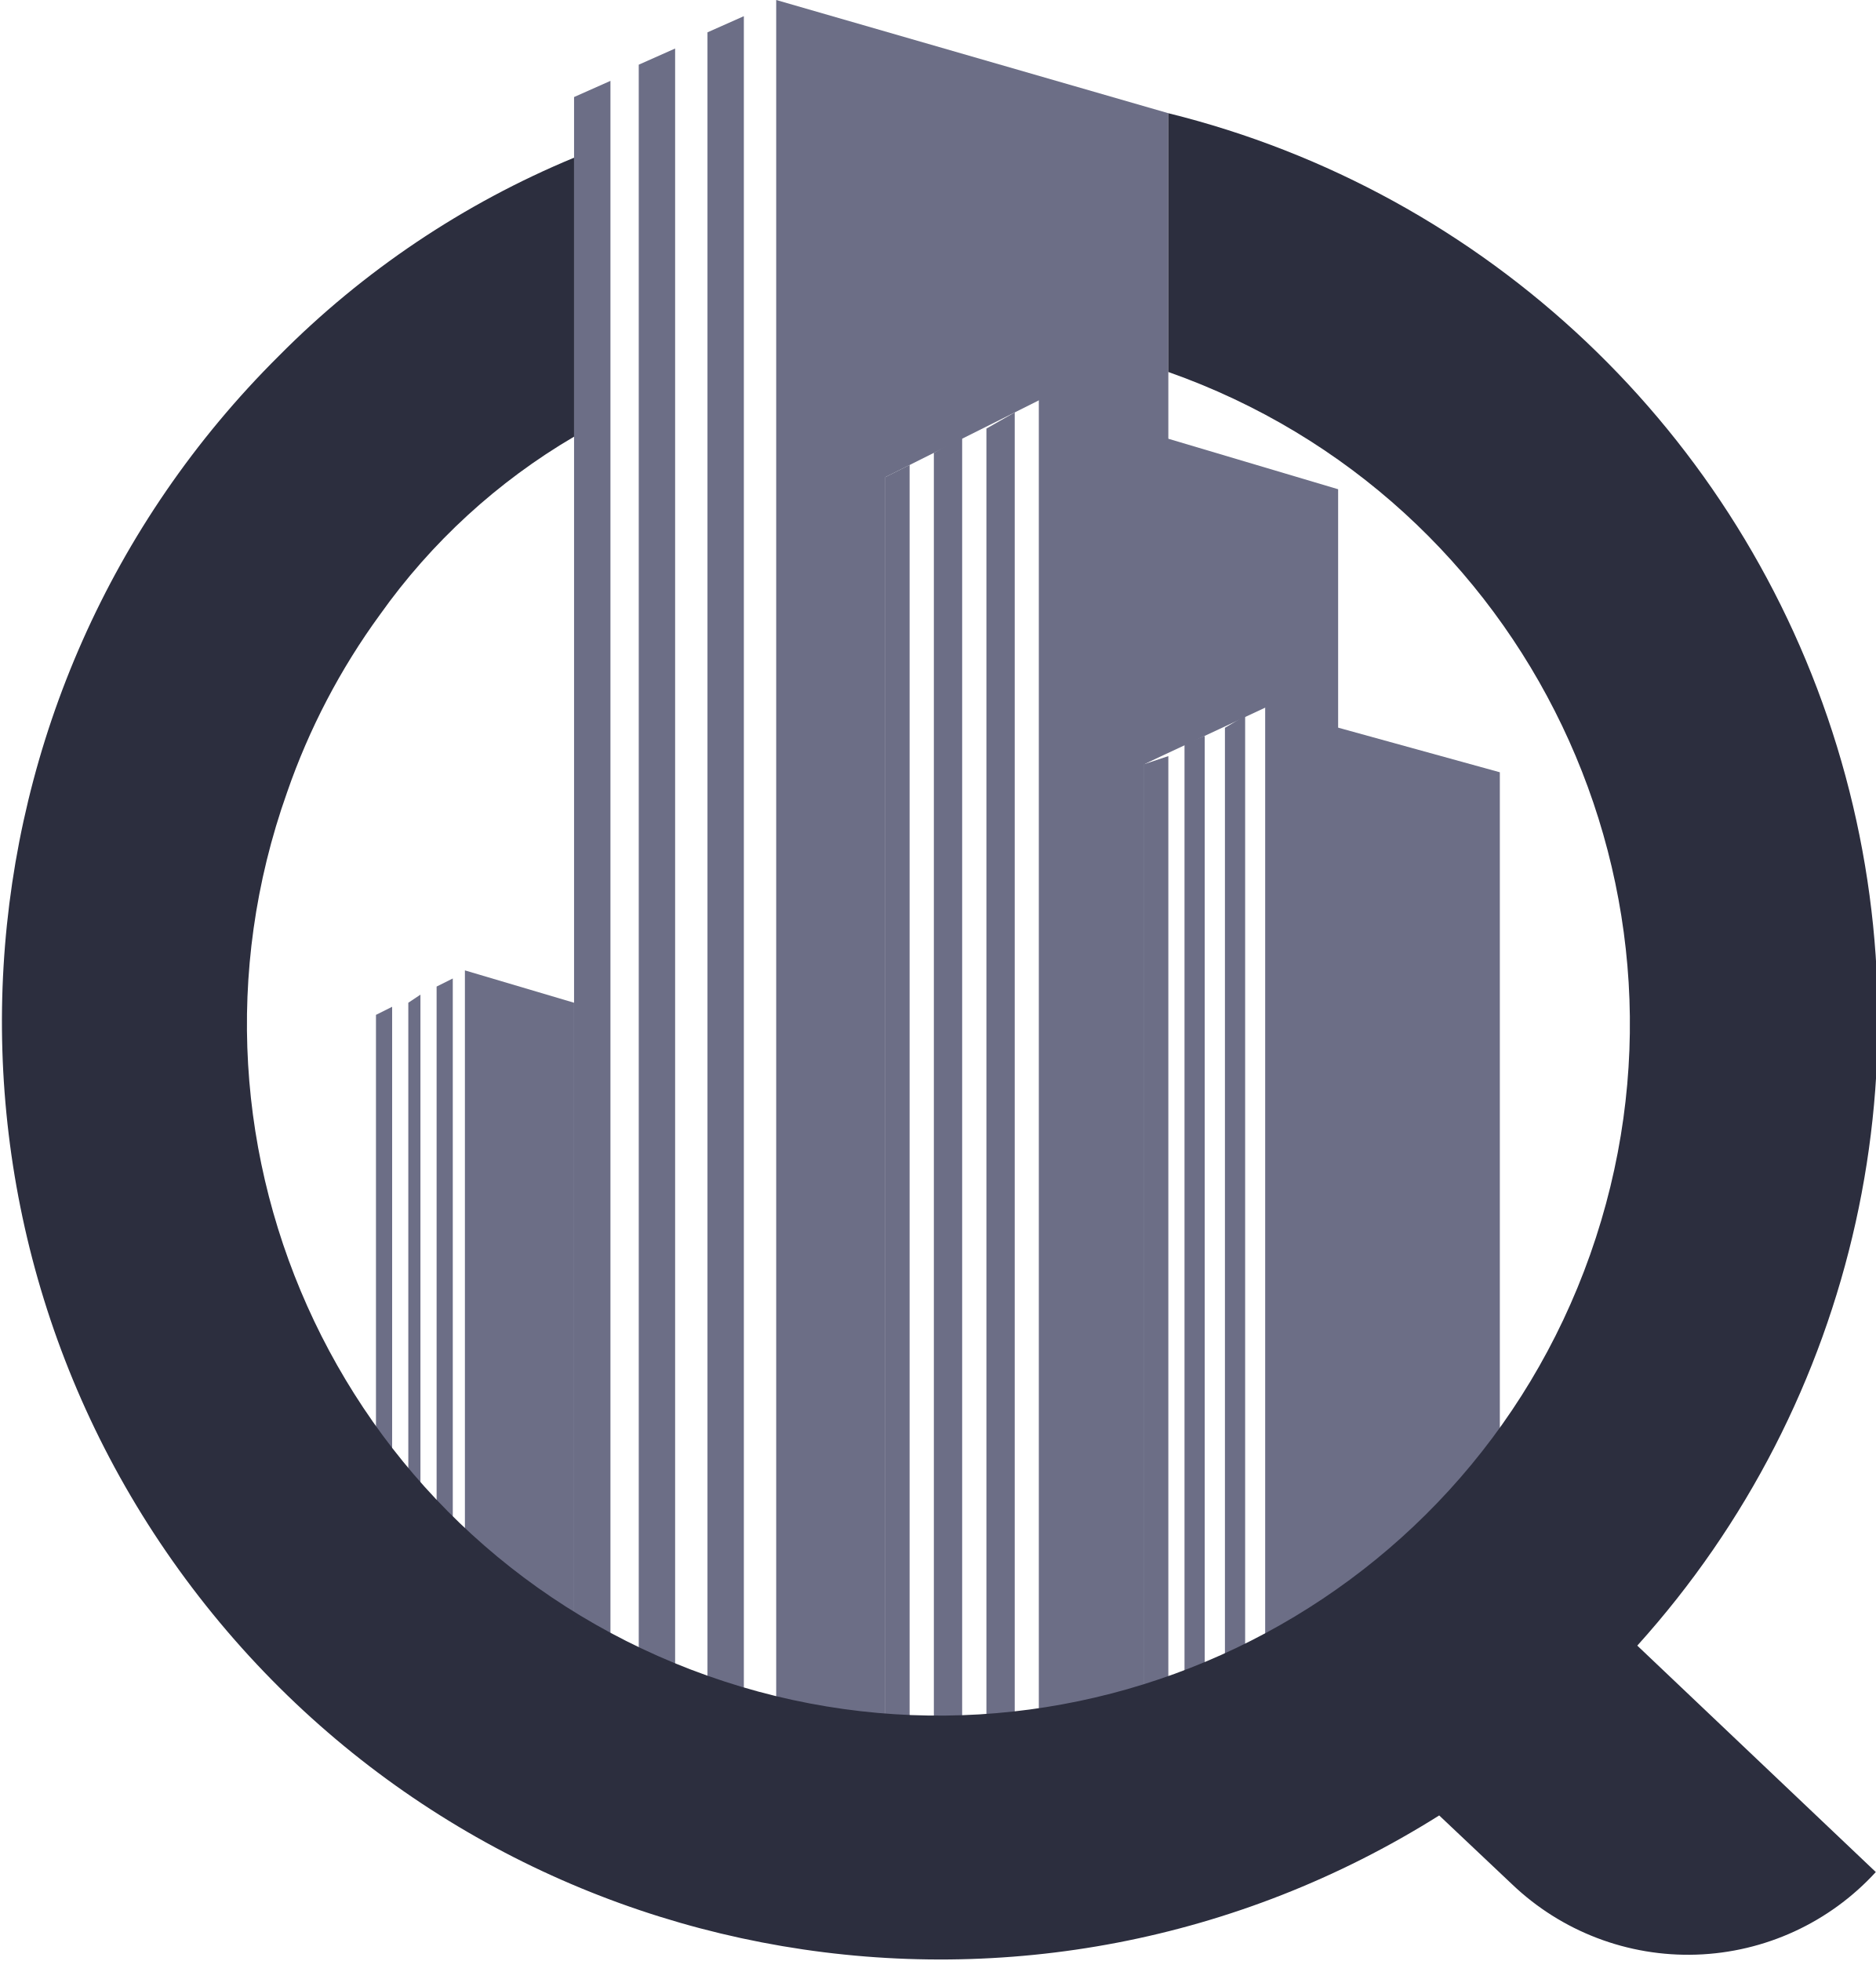
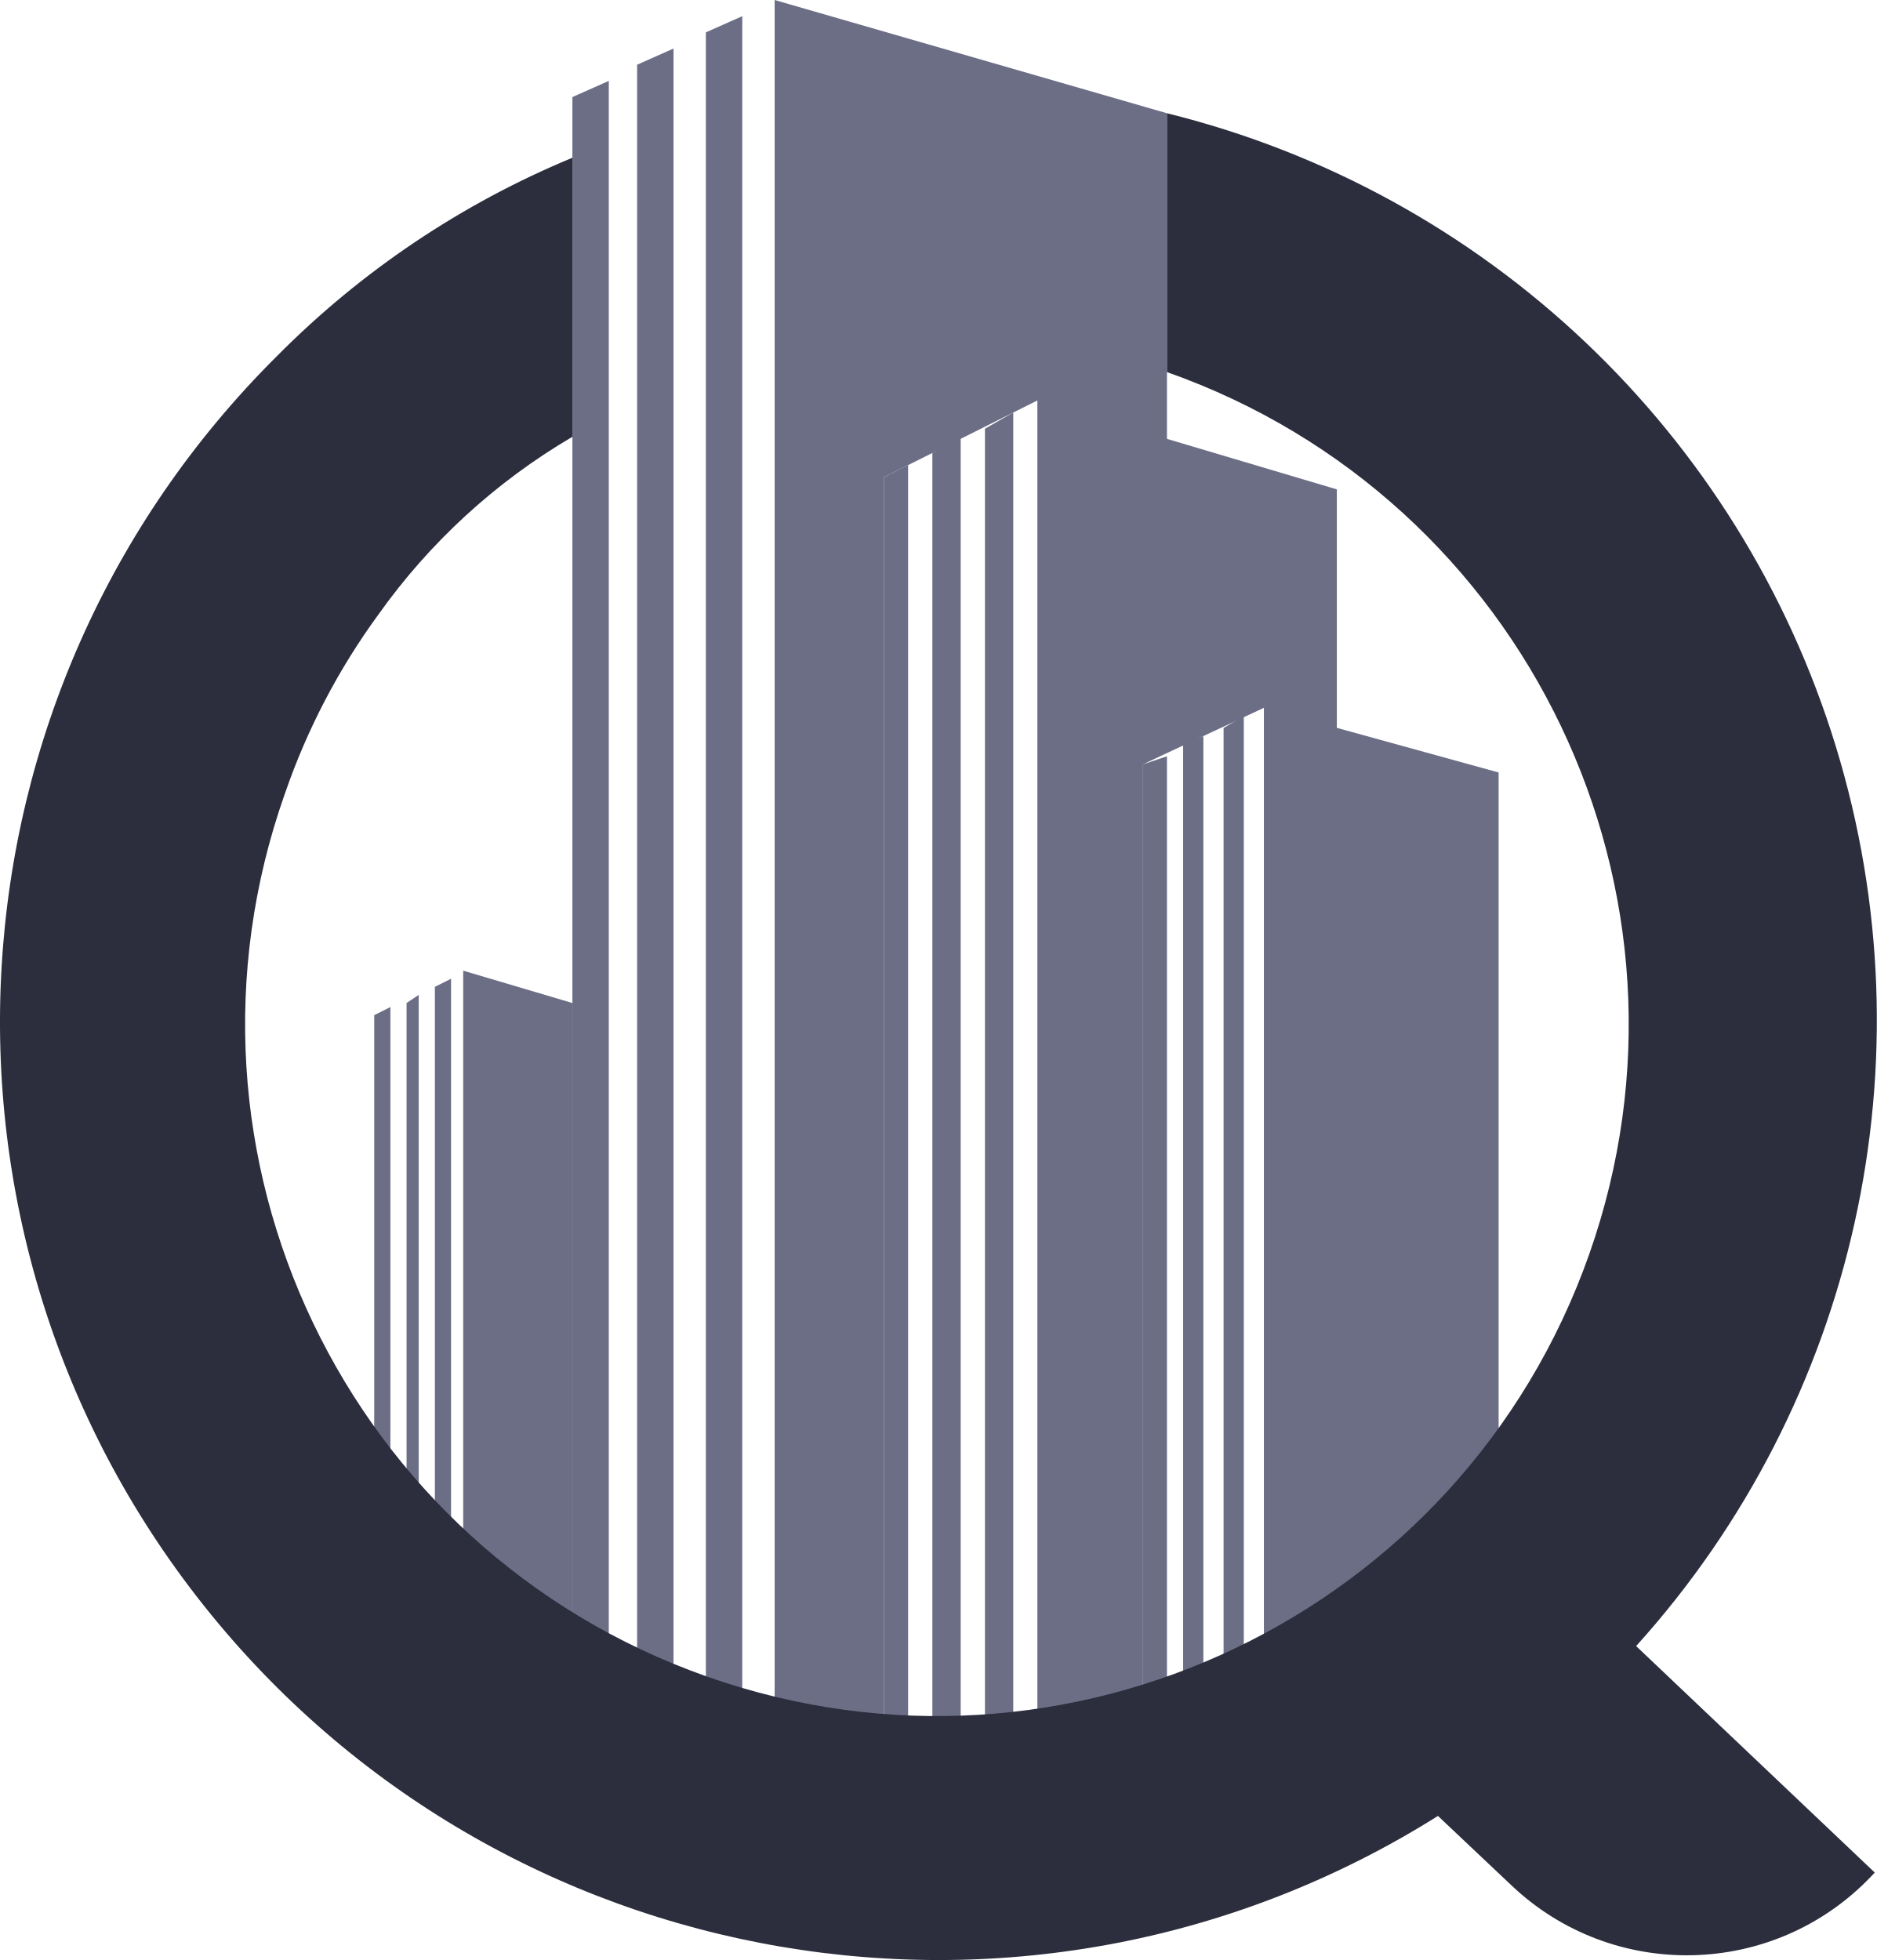
- <svg xmlns="http://www.w3.org/2000/svg" id="Layer_1" data-name="Layer 1" viewBox="0 0 46.4 48.5">
+ <svg xmlns="http://www.w3.org/2000/svg" id="Layer_1" data-name="Layer 1" viewBox="0 0 46.403 48.462">
  <defs>
    <style>
      .cls-1 {
        fill: #6c6e86;
      }

      .cls-2 {
        fill: #2c2e3e;
      }
    </style>
  </defs>
  <g id="Group_627" data-name="Group 627">
    <g id="Group_230" data-name="Group 230">
      <g id="Group_211" data-name="Group 211">
        <g id="Group_209" data-name="Group 209">
          <g id="Group_206" data-name="Group 206">
-             <path id="Path_163" data-name="Path 163" class="cls-1" d="M23.8,10.8l-.7.4V43.3h.7Z" />
+             <path id="Path_163" data-name="Path 163" class="cls-1" d="M23.8,10.8l-.7.4V43.3h.7Z" transform="translate(-0.04798)" />
          </g>
          <g id="Group_207" data-name="Group 207">
-             <path id="Path_164" data-name="Path 164" class="cls-1" d="M25.1,10.2l-.7.4V43.3h.7Z" />
+             <path id="Path_164" data-name="Path 164" class="cls-1" d="M25.1,10.2l-.7.4V43.3h.7Z" transform="translate(-0.04798)" />
          </g>
          <g id="Group_208" data-name="Group 208">
-             <path id="Path_165" data-name="Path 165" class="cls-1" d="M21.9,43.3h.6V11.5l-.6.3Z" />
+             <path id="Path_165" data-name="Path 165" class="cls-1" d="M21.9,43.3h.6V11.5l-.6.3Z" transform="translate(-0.04798)" />
          </g>
        </g>
        <g id="Group_210" data-name="Group 210">
-           <path id="Path_166" data-name="Path 166" class="cls-1" d="M25.7,9.9V43.3h2.6V18.9l3-1.4V43.3h1.8V12.1Z" />
+           <path id="Path_166" data-name="Path 166" class="cls-1" d="M25.7,9.9V43.3h2.6V18.9l3-1.4V43.3h1.8V12.1Z" transform="translate(-0.04798)" />
        </g>
      </g>
      <g id="Group_217" data-name="Group 217">
        <g id="Group_212" data-name="Group 212">
-           <path id="Path_167" data-name="Path 167" class="cls-1" d="M31.3,43.3h5.8V19.1l-5.8-1.6Z" />
+           <path id="Path_167" data-name="Path 167" class="cls-1" d="M31.3,43.3h5.8V19.1l-5.8-1.6Z" transform="translate(-0.04798)" />
        </g>
        <g id="Group_216" data-name="Group 216">
          <g id="Group_213" data-name="Group 213">
-             <path id="Path_168" data-name="Path 168" class="cls-1" d="M29.8,18.2l-.5.2V43.3h.5Z" />
+             <path id="Path_168" data-name="Path 168" class="cls-1" d="M29.8,18.2l-.5.2V43.3h.5Z" transform="translate(-0.04798)" />
          </g>
          <g id="Group_214" data-name="Group 214">
-             <path id="Path_169" data-name="Path 169" class="cls-1" d="M30.8,17.7l-.5.3V43.3h.5Z" />
+             <path id="Path_169" data-name="Path 169" class="cls-1" d="M30.8,17.7l-.5.3V43.3h.5Z" transform="translate(-0.04798)" />
          </g>
          <g id="Group_215" data-name="Group 215">
-             <path id="Path_170" data-name="Path 170" class="cls-1" d="M28.3,43.3h.6V18.7l-.6.2Z" />
+             <path id="Path_170" data-name="Path 170" class="cls-1" d="M28.3,43.3h.6V18.7l-.6.2Z" transform="translate(-0.04798)" />
          </g>
        </g>
      </g>
      <g id="Group_223" data-name="Group 223">
        <g id="Group_221" data-name="Group 221">
          <g id="Group_218" data-name="Group 218">
-             <path id="Path_171" data-name="Path 171" class="cls-1" d="M10.4,24.6l-.3.2V43.3h.3Z" />
+             <path id="Path_171" data-name="Path 171" class="cls-1" d="M10.4,24.6l-.3.2V43.3h.3Z" transform="translate(-0.04798)" />
          </g>
          <g id="Group_219" data-name="Group 219">
-             <path id="Path_172" data-name="Path 172" class="cls-1" d="M11.2,24.2l-.4.2V43.3h.4Z" />
+             <path id="Path_172" data-name="Path 172" class="cls-1" d="M11.2,24.2l-.4.2V43.3h.4Z" transform="translate(-0.04798)" />
          </g>
          <g id="Group_220" data-name="Group 220">
-             <path id="Path_173" data-name="Path 173" class="cls-1" d="M9.3,43.3h.4V24.9l-.4.2Z" />
+             <path id="Path_173" data-name="Path 173" class="cls-1" d="M9.3,43.3h.4V24.9l-.4.2Z" transform="translate(-0.04798)" />
          </g>
        </g>
        <g id="Group_222" data-name="Group 222">
-           <path id="Path_174" data-name="Path 174" class="cls-1" d="M11.5,24V43.3h2.7V24.8Z" />
+           <path id="Path_174" data-name="Path 174" class="cls-1" d="M11.5,24V43.3h2.7V24.8Z" transform="translate(-0.04798)" />
        </g>
      </g>
      <g id="Group_229" data-name="Group 229">
        <g id="Group_224" data-name="Group 224">
-           <path id="Path_175" data-name="Path 175" class="cls-1" d="M28.3,43.3V18.9l.6-.3V2.8L19.2,0V43.3h2.7V11.8l3.8-1.9V43.3Z" />
+           <path id="Path_175" data-name="Path 175" class="cls-1" d="M28.3,43.3V18.9l.6-.3V2.8L19.2,0V43.3h2.7V11.8l3.8-1.9V43.3Z" transform="translate(-0.04798)" />
        </g>
        <g id="Group_228" data-name="Group 228">
          <g id="Group_225" data-name="Group 225">
-             <path id="Path_176" data-name="Path 176" class="cls-1" d="M16.7,1.2l-.9.4V43.3h.9Z" />
+             <path id="Path_176" data-name="Path 176" class="cls-1" d="M16.7,1.2l-.9.4V43.3h.9Z" transform="translate(-0.04798)" />
          </g>
          <g id="Group_226" data-name="Group 226">
-             <path id="Path_177" data-name="Path 177" class="cls-1" d="M18.4.4l-.9.4V43.3h.9Z" />
+             <path id="Path_177" data-name="Path 177" class="cls-1" d="M18.4.4l-.9.4V43.3h.9Z" transform="translate(-0.04798)" />
          </g>
          <g id="Group_227" data-name="Group 227">
-             <path id="Path_178" data-name="Path 178" class="cls-1" d="M14.2,43.3h.9V2l-.9.4Z" />
+             <path id="Path_178" data-name="Path 178" class="cls-1" d="M14.2,43.3h.9V2l-.9.4Z" transform="translate(-0.04798)" />
          </g>
        </g>
      </g>
    </g>
-     <path id="Path_179" data-name="Path 179" class="cls-2" d="M40.5,40.7A23.1,23.1,0,0,0,28.9,2.8V9.2A17.1,17.1,0,1,1,7.1,19.6a16.7,16.7,0,0,1,2.3-4.4,15.5,15.5,0,0,1,4.8-4.4V3.9A22.3,22.3,0,0,0,6.9,8.8,23.2,23.2,0,0,0,35.6,44.9l1.8,1.7a6.3,6.3,0,0,0,9-.3h0Z" />
+     <path id="Path_179" data-name="Path 179" class="cls-2" d="M40.5,40.7A23.1,23.1,0,0,0,28.9,2.8V9.2A17.1,17.1,0,1,1,7.086,19.639L7.1,19.6a16.7,16.7,0,0,1,2.3-4.4,15.5,15.5,0,0,1,4.8-4.4V3.9A22.3,22.3,0,0,0,6.9,8.8,23.2,23.2,0,0,0,35.6,44.9l1.8,1.7a6.3,6.3,0,0,0,8.907-.201q.047-.049.093-.099h0Z" transform="translate(-0.04798)" />
  </g>
</svg>
